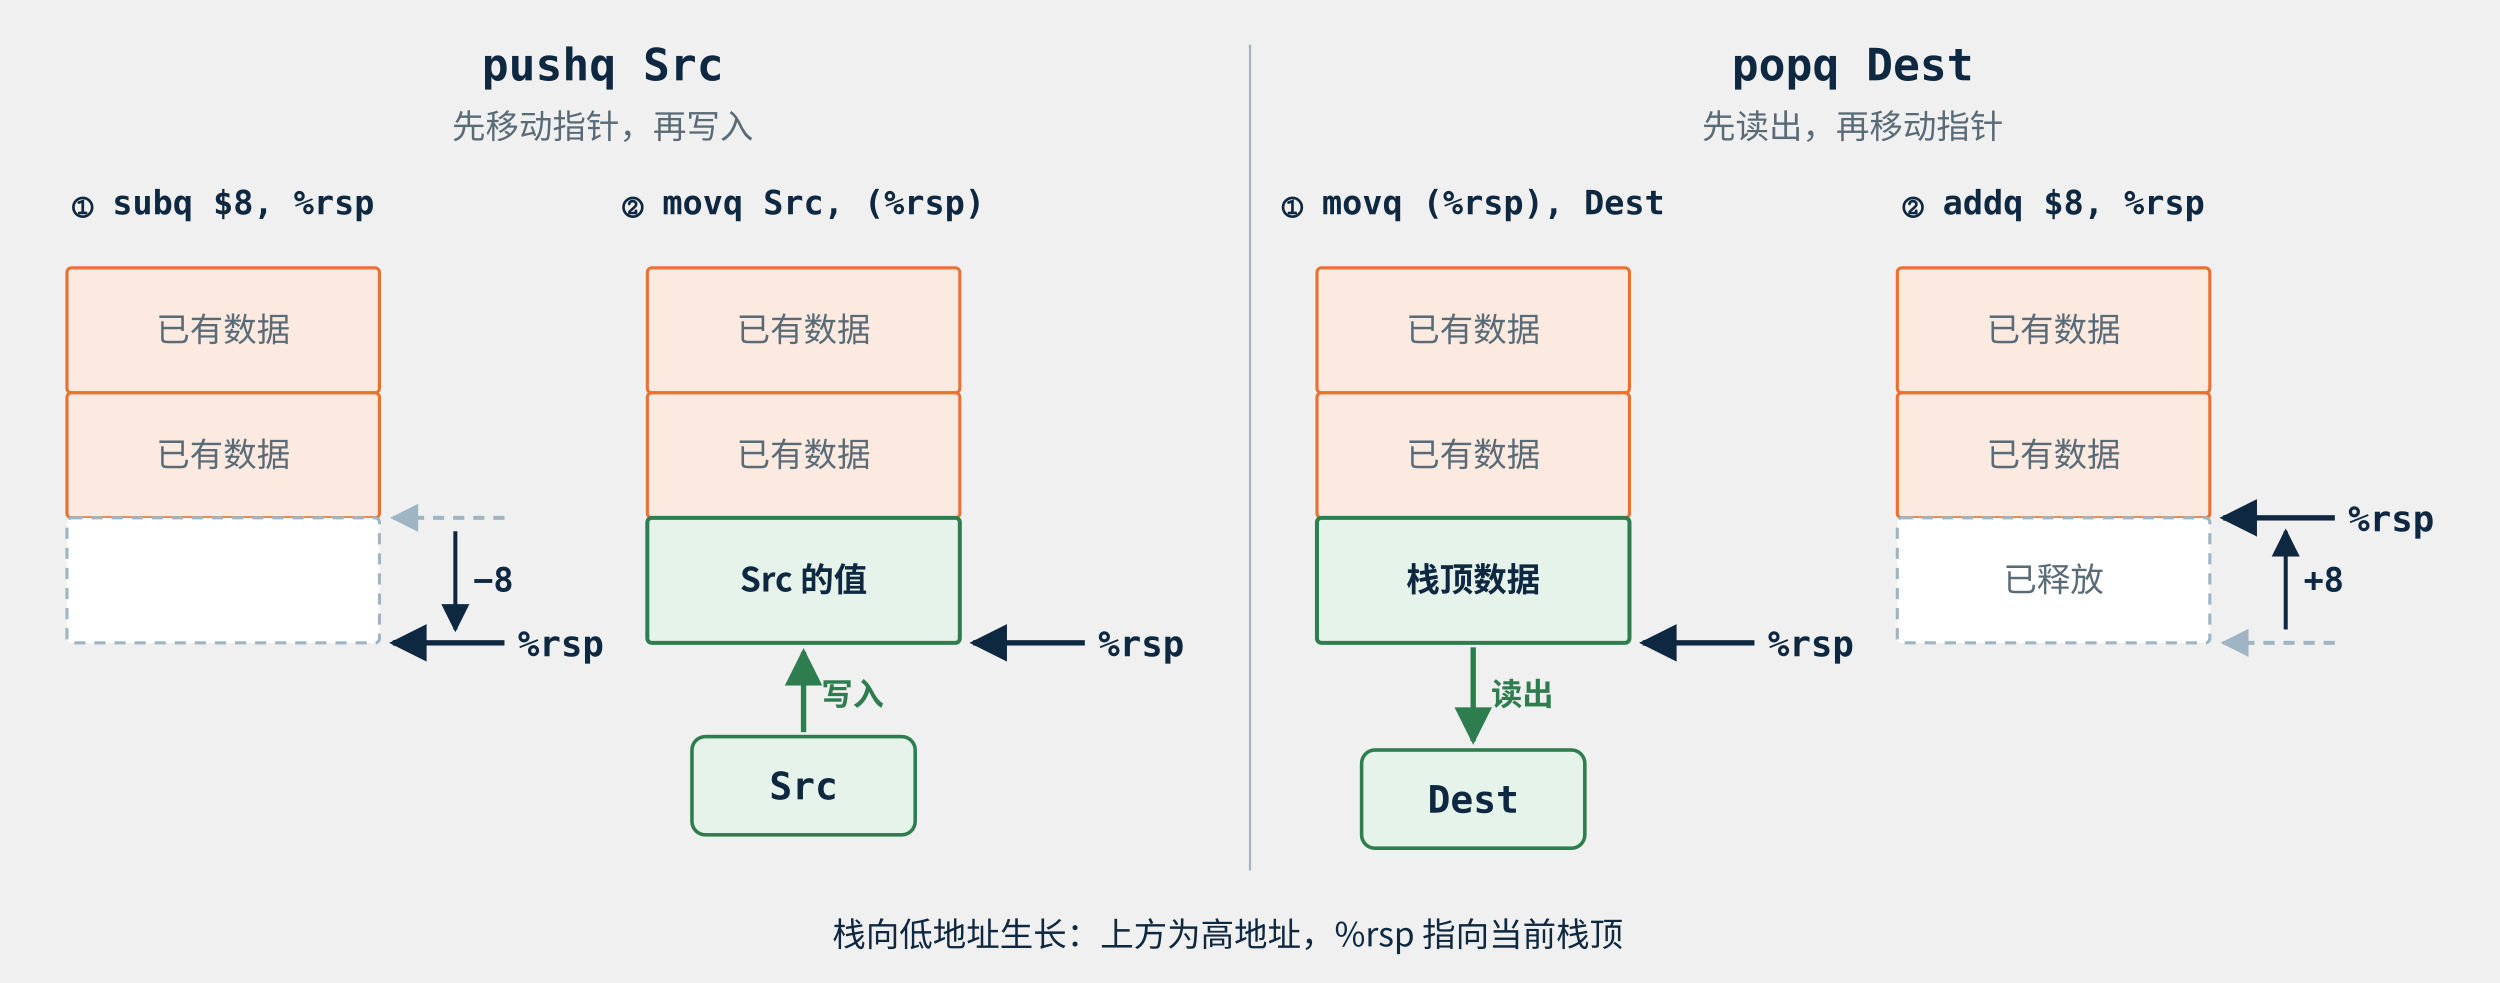
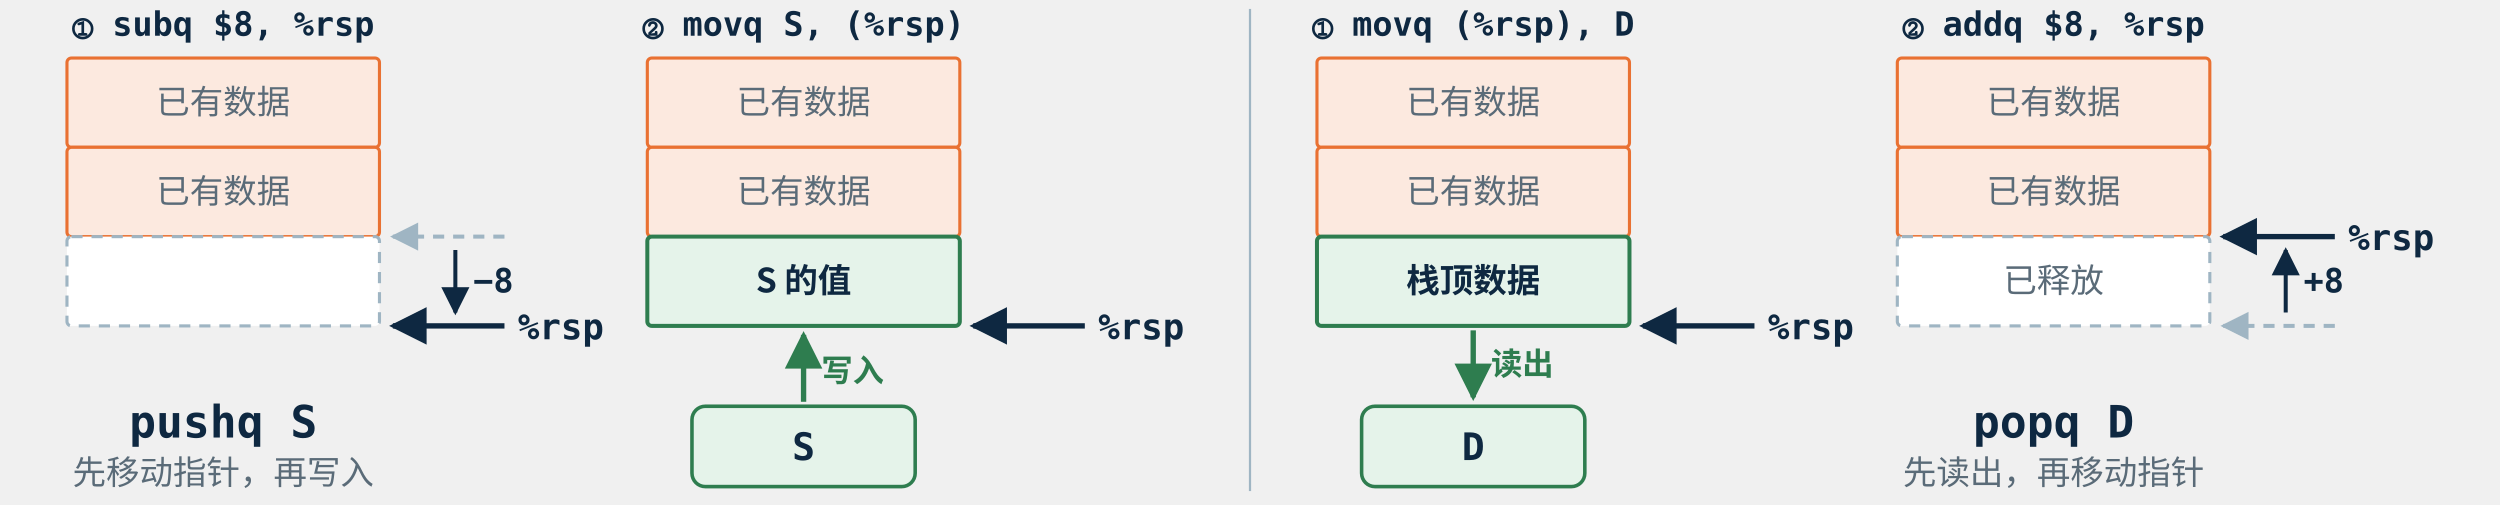
- <svg xmlns="http://www.w3.org/2000/svg" viewBox="10 0 1120 440" width="1120" height="440">
+ <svg xmlns="http://www.w3.org/2000/svg" viewBox="10 0 1120 226" width="1120" height="226">
  <defs>
    <marker id="ah-156082" viewBox="0 0 10 10" refX="9" refY="5" markerWidth="7" markerHeight="7" orient="auto-start-reverse">
      <path d="M0,0 L10,5 L0,10 z" fill="#156082" />
    </marker>
    <marker id="ah-e97132" viewBox="0 0 10 10" refX="9" refY="5" markerWidth="7" markerHeight="7" orient="auto-start-reverse">
      <path d="M0,0 L10,5 L0,10 z" fill="#e97132" />
    </marker>
    <marker id="ah-0e2841" viewBox="0 0 10 10" refX="9" refY="5" markerWidth="7" markerHeight="7" orient="auto-start-reverse">
      <path d="M0,0 L10,5 L0,10 z" fill="#0e2841" />
    </marker>
    <marker id="ah-2e7d4f" viewBox="0 0 10 10" refX="9" refY="5" markerWidth="7" markerHeight="7" orient="auto-start-reverse">
      <path d="M0,0 L10,5 L0,10 z" fill="#2e7d4f" />
    </marker>
    <marker id="ah-c0392b" viewBox="0 0 10 10" refX="9" refY="5" markerWidth="7" markerHeight="7" orient="auto-start-reverse">
      <path d="M0,0 L10,5 L0,10 z" fill="#c0392b" />
    </marker>
    <marker id="ah-5a6b78" viewBox="0 0 10 10" refX="9" refY="5" markerWidth="7" markerHeight="7" orient="auto-start-reverse">
      <path d="M0,0 L10,5 L0,10 z" fill="#5a6b78" />
    </marker>
    <marker id="ah-9fb5c3" viewBox="0 0 10 10" refX="9" refY="5" markerWidth="7" markerHeight="7" orient="auto-start-reverse">
      <path d="M0,0 L10,5 L0,10 z" fill="#9fb5c3" />
    </marker>
  </defs>
-   <text x="280.0" y="36.0" font-family="SFMono-Regular, Menlo, DejaVu Sans Mono, Consolas, monospace" font-size="20" font-weight="bold" fill="#0e2841" text-anchor="middle">pushq Src</text>
-   <text x="280.0" y="62.0" font-family="PingFang SC, Noto Sans CJK SC, Source Han Sans SC, sans-serif" font-size="15" font-weight="normal" fill="#5a6b78" text-anchor="middle">先移动指针，再写入</text>
-   <text x="110.0" y="96.0" font-family="SFMono-Regular, Menlo, DejaVu Sans Mono, Consolas, monospace" font-size="15" font-weight="bold" fill="#0e2841" text-anchor="middle">① subq $8, %rsp</text>
-   <rect x="40.0" y="120.0" width="140.0" height="56.0" rx="2" fill="#fce9df" stroke="#e97132" stroke-width="1.4" />
-   <text x="110.0" y="153.0" font-family="PingFang SC, Noto Sans CJK SC, Source Han Sans SC, sans-serif" font-size="15" font-weight="normal" fill="#5a6b78" text-anchor="middle">已有数据</text>
-   <rect x="40.0" y="176.0" width="140.0" height="56.0" rx="2" fill="#fce9df" stroke="#e97132" stroke-width="1.4" />
-   <text x="110.0" y="209.0" font-family="PingFang SC, Noto Sans CJK SC, Source Han Sans SC, sans-serif" font-size="15" font-weight="normal" fill="#5a6b78" text-anchor="middle">已有数据</text>
-   <rect x="40.0" y="232.0" width="140.0" height="56.0" rx="2" fill="#ffffff" stroke="#9fb5c3" stroke-width="1.4" stroke-dasharray="5 4" />
-   <line x1="236.0" y1="232.0" x2="186.0" y2="232.0" stroke="#9fb5c3" stroke-width="1.8" stroke-dasharray="5 4" marker-end="url(#ah-9fb5c3)" />
-   <line x1="236.0" y1="288.0" x2="186.0" y2="288.0" stroke="#0e2841" stroke-width="2.4" marker-end="url(#ah-0e2841)" />
-   <text x="242.0" y="294.0" font-family="SFMono-Regular, Menlo, DejaVu Sans Mono, Consolas, monospace" font-size="16" font-weight="bold" fill="#0e2841" text-anchor="start">%rsp</text>
-   <line x1="214.0" y1="238.0" x2="214.0" y2="282.0" stroke="#0e2841" stroke-width="1.8" marker-end="url(#ah-0e2841)" />
-   <text x="222.0" y="265.0" font-family="SFMono-Regular, Menlo, DejaVu Sans Mono, Consolas, monospace" font-size="15" font-weight="bold" fill="#0e2841" text-anchor="start">−8</text>
-   <text x="370.0" y="96.0" font-family="SFMono-Regular, Menlo, DejaVu Sans Mono, Consolas, monospace" font-size="15" font-weight="bold" fill="#0e2841" text-anchor="middle">② movq Src, (%rsp)</text>
-   <rect x="300.0" y="120.0" width="140.0" height="56.0" rx="2" fill="#fce9df" stroke="#e97132" stroke-width="1.4" />
-   <text x="370.0" y="153.0" font-family="PingFang SC, Noto Sans CJK SC, Source Han Sans SC, sans-serif" font-size="15" font-weight="normal" fill="#5a6b78" text-anchor="middle">已有数据</text>
-   <rect x="300.0" y="176.0" width="140.0" height="56.0" rx="2" fill="#fce9df" stroke="#e97132" stroke-width="1.4" />
-   <text x="370.0" y="209.0" font-family="PingFang SC, Noto Sans CJK SC, Source Han Sans SC, sans-serif" font-size="15" font-weight="normal" fill="#5a6b78" text-anchor="middle">已有数据</text>
-   <rect x="300.0" y="232.0" width="140.0" height="56.0" rx="2" fill="#e5f3ea" stroke="#2e7d4f" stroke-width="1.8" />
-   <text x="370.0" y="265.0" font-family="PingFang SC, Noto Sans CJK SC, Source Han Sans SC, sans-serif" font-size="15" font-weight="bold" fill="#0e2841" text-anchor="middle">Src 的值</text>
-   <line x1="496.0" y1="288.0" x2="446.0" y2="288.0" stroke="#0e2841" stroke-width="2.4" marker-end="url(#ah-0e2841)" />
-   <text x="502.0" y="294.0" font-family="SFMono-Regular, Menlo, DejaVu Sans Mono, Consolas, monospace" font-size="16" font-weight="bold" fill="#0e2841" text-anchor="start">%rsp</text>
-   <rect x="320.0" y="330.0" width="100.0" height="44.0" rx="6" fill="#e5f3ea" stroke="#2e7d4f" stroke-width="1.6" />
-   <text x="370.0" y="358.1" font-family="SFMono-Regular, Menlo, DejaVu Sans Mono, Consolas, monospace" font-size="17" font-weight="bold" fill="#0e2841" text-anchor="middle">Src</text>
-   <line x1="370.0" y1="328.0" x2="370.0" y2="292.0" stroke="#2e7d4f" stroke-width="2.4" marker-end="url(#ah-2e7d4f)" />
-   <text x="378.0" y="316.0" font-family="PingFang SC, Noto Sans CJK SC, Source Han Sans SC, sans-serif" font-size="14" font-weight="bold" fill="#2e7d4f" text-anchor="start">写入</text>
-   <text x="840.0" y="36.0" font-family="SFMono-Regular, Menlo, DejaVu Sans Mono, Consolas, monospace" font-size="20" font-weight="bold" fill="#0e2841" text-anchor="middle">popq Dest</text>
-   <text x="840.0" y="62.0" font-family="PingFang SC, Noto Sans CJK SC, Source Han Sans SC, sans-serif" font-size="15" font-weight="normal" fill="#5a6b78" text-anchor="middle">先读出，再移动指针</text>
-   <text x="670.0" y="96.0" font-family="SFMono-Regular, Menlo, DejaVu Sans Mono, Consolas, monospace" font-size="15" font-weight="bold" fill="#0e2841" text-anchor="middle">① movq (%rsp), Dest</text>
-   <rect x="600.0" y="120.0" width="140.0" height="56.0" rx="2" fill="#fce9df" stroke="#e97132" stroke-width="1.4" />
-   <text x="670.0" y="153.0" font-family="PingFang SC, Noto Sans CJK SC, Source Han Sans SC, sans-serif" font-size="15" font-weight="normal" fill="#5a6b78" text-anchor="middle">已有数据</text>
-   <rect x="600.0" y="176.0" width="140.0" height="56.0" rx="2" fill="#fce9df" stroke="#e97132" stroke-width="1.4" />
-   <text x="670.0" y="209.0" font-family="PingFang SC, Noto Sans CJK SC, Source Han Sans SC, sans-serif" font-size="15" font-weight="normal" fill="#5a6b78" text-anchor="middle">已有数据</text>
-   <rect x="600.0" y="232.0" width="140.0" height="56.0" rx="2" fill="#e5f3ea" stroke="#2e7d4f" stroke-width="1.8" />
-   <text x="670.0" y="265.0" font-family="PingFang SC, Noto Sans CJK SC, Source Han Sans SC, sans-serif" font-size="15" font-weight="bold" fill="#0e2841" text-anchor="middle">栈顶数据</text>
-   <line x1="796.0" y1="288.0" x2="746.0" y2="288.0" stroke="#0e2841" stroke-width="2.4" marker-end="url(#ah-0e2841)" />
-   <text x="802.0" y="294.0" font-family="SFMono-Regular, Menlo, DejaVu Sans Mono, Consolas, monospace" font-size="16" font-weight="bold" fill="#0e2841" text-anchor="start">%rsp</text>
-   <rect x="620.0" y="336.0" width="100.0" height="44.0" rx="6" fill="#e5f3ea" stroke="#2e7d4f" stroke-width="1.6" />
-   <text x="670.0" y="364.1" font-family="SFMono-Regular, Menlo, DejaVu Sans Mono, Consolas, monospace" font-size="17" font-weight="bold" fill="#0e2841" text-anchor="middle">Dest</text>
-   <line x1="670.0" y1="290.0" x2="670.0" y2="332.0" stroke="#2e7d4f" stroke-width="2.4" marker-end="url(#ah-2e7d4f)" />
-   <text x="678.0" y="316.0" font-family="PingFang SC, Noto Sans CJK SC, Source Han Sans SC, sans-serif" font-size="14" font-weight="bold" fill="#2e7d4f" text-anchor="start">读出</text>
-   <text x="930.0" y="96.0" font-family="SFMono-Regular, Menlo, DejaVu Sans Mono, Consolas, monospace" font-size="15" font-weight="bold" fill="#0e2841" text-anchor="middle">② addq $8, %rsp</text>
-   <rect x="860.0" y="120.0" width="140.0" height="56.0" rx="2" fill="#fce9df" stroke="#e97132" stroke-width="1.4" />
-   <text x="930.0" y="153.0" font-family="PingFang SC, Noto Sans CJK SC, Source Han Sans SC, sans-serif" font-size="15" font-weight="normal" fill="#5a6b78" text-anchor="middle">已有数据</text>
-   <rect x="860.0" y="176.0" width="140.0" height="56.0" rx="2" fill="#fce9df" stroke="#e97132" stroke-width="1.4" />
-   <text x="930.0" y="209.0" font-family="PingFang SC, Noto Sans CJK SC, Source Han Sans SC, sans-serif" font-size="15" font-weight="normal" fill="#5a6b78" text-anchor="middle">已有数据</text>
-   <rect x="860.0" y="232.0" width="140.0" height="56.0" rx="2" fill="#ffffff" stroke="#9fb5c3" stroke-width="1.4" stroke-dasharray="5 4" />
-   <line x1="1056.0" y1="288.0" x2="1006.0" y2="288.0" stroke="#9fb5c3" stroke-width="1.8" stroke-dasharray="5 4" marker-end="url(#ah-9fb5c3)" />
-   <line x1="1056.0" y1="232.0" x2="1006.0" y2="232.0" stroke="#0e2841" stroke-width="2.4" marker-end="url(#ah-0e2841)" />
-   <text x="1062.0" y="238.0" font-family="SFMono-Regular, Menlo, DejaVu Sans Mono, Consolas, monospace" font-size="16" font-weight="bold" fill="#0e2841" text-anchor="start">%rsp</text>
-   <line x1="1034.0" y1="282.0" x2="1034.0" y2="238.0" stroke="#0e2841" stroke-width="1.8" marker-end="url(#ah-0e2841)" />
-   <text x="1042.0" y="265.0" font-family="SFMono-Regular, Menlo, DejaVu Sans Mono, Consolas, monospace" font-size="15" font-weight="bold" fill="#0e2841" text-anchor="start">+8</text>
-   <text x="930.0" y="265.0" font-family="PingFang SC, Noto Sans CJK SC, Source Han Sans SC, sans-serif" font-size="15" font-weight="normal" fill="#5a6b78" text-anchor="middle">已释放</text>
-   <line x1="570.0" y1="20.0" x2="570.0" y2="390.0" stroke="#9fb5c3" stroke-width="1" />
-   <text x="560.0" y="424.0" font-family="PingFang SC, Noto Sans CJK SC, Source Han Sans SC, sans-serif" font-size="15" font-weight="normal" fill="#0e2841" text-anchor="middle">栈向低地址生长：上方为高地址，%rsp 指向当前栈顶</text>
+   <text x="110.0" y="196.0" font-family="SFMono-Regular, Menlo, DejaVu Sans Mono, Consolas, monospace" font-size="20" font-weight="bold" fill="#0e2841" text-anchor="middle">pushq S</text>
+   <text x="110.0" y="217.0" font-family="PingFang SC, Noto Sans CJK SC, Source Han Sans SC, sans-serif" font-size="15" font-weight="normal" fill="#5a6b78" text-anchor="middle">先移动指针，再写入</text>
+   <text x="110.0" y="16.0" font-family="SFMono-Regular, Menlo, DejaVu Sans Mono, Consolas, monospace" font-size="15" font-weight="bold" fill="#0e2841" text-anchor="middle">① subq $8, %rsp</text>
+   <rect x="40.0" y="26.0" width="140.0" height="40.0" rx="2" fill="#fce9df" stroke="#e97132" stroke-width="1.4" />
+   <text x="110.0" y="51.0" font-family="PingFang SC, Noto Sans CJK SC, Source Han Sans SC, sans-serif" font-size="15" font-weight="normal" fill="#5a6b78" text-anchor="middle">已有数据</text>
+   <rect x="40.0" y="66.0" width="140.0" height="40.0" rx="2" fill="#fce9df" stroke="#e97132" stroke-width="1.4" />
+   <text x="110.0" y="91.0" font-family="PingFang SC, Noto Sans CJK SC, Source Han Sans SC, sans-serif" font-size="15" font-weight="normal" fill="#5a6b78" text-anchor="middle">已有数据</text>
+   <rect x="40.0" y="106.0" width="140.0" height="40.0" rx="2" fill="#ffffff" stroke="#9fb5c3" stroke-width="1.4" stroke-dasharray="5 4" />
+   <line x1="236.0" y1="106.0" x2="186.0" y2="106.0" stroke="#9fb5c3" stroke-width="1.8" stroke-dasharray="5 4" marker-end="url(#ah-9fb5c3)" />
+   <line x1="236.0" y1="146.0" x2="186.0" y2="146.0" stroke="#0e2841" stroke-width="2.4" marker-end="url(#ah-0e2841)" />
+   <text x="242.0" y="152.0" font-family="SFMono-Regular, Menlo, DejaVu Sans Mono, Consolas, monospace" font-size="16" font-weight="bold" fill="#0e2841" text-anchor="start">%rsp</text>
+   <line x1="214.0" y1="112.0" x2="214.0" y2="140.0" stroke="#0e2841" stroke-width="1.8" marker-end="url(#ah-0e2841)" />
+   <text x="222.0" y="131.0" font-family="SFMono-Regular, Menlo, DejaVu Sans Mono, Consolas, monospace" font-size="15" font-weight="bold" fill="#0e2841" text-anchor="start">−8</text>
+   <text x="370.0" y="16.0" font-family="SFMono-Regular, Menlo, DejaVu Sans Mono, Consolas, monospace" font-size="15" font-weight="bold" fill="#0e2841" text-anchor="middle">② movq S, (%rsp)</text>
+   <rect x="300.0" y="26.0" width="140.0" height="40.0" rx="2" fill="#fce9df" stroke="#e97132" stroke-width="1.4" />
+   <text x="370.0" y="51.0" font-family="PingFang SC, Noto Sans CJK SC, Source Han Sans SC, sans-serif" font-size="15" font-weight="normal" fill="#5a6b78" text-anchor="middle">已有数据</text>
+   <rect x="300.0" y="66.0" width="140.0" height="40.0" rx="2" fill="#fce9df" stroke="#e97132" stroke-width="1.4" />
+   <text x="370.0" y="91.0" font-family="PingFang SC, Noto Sans CJK SC, Source Han Sans SC, sans-serif" font-size="15" font-weight="normal" fill="#5a6b78" text-anchor="middle">已有数据</text>
+   <rect x="300.0" y="106.0" width="140.0" height="40.0" rx="2" fill="#e5f3ea" stroke="#2e7d4f" stroke-width="1.8" />
+   <text x="370.0" y="131.0" font-family="PingFang SC, Noto Sans CJK SC, Source Han Sans SC, sans-serif" font-size="15" font-weight="bold" fill="#0e2841" text-anchor="middle">S 的值</text>
+   <line x1="496.0" y1="146.0" x2="446.0" y2="146.0" stroke="#0e2841" stroke-width="2.4" marker-end="url(#ah-0e2841)" />
+   <text x="502.0" y="152.0" font-family="SFMono-Regular, Menlo, DejaVu Sans Mono, Consolas, monospace" font-size="16" font-weight="bold" fill="#0e2841" text-anchor="start">%rsp</text>
+   <rect x="320.0" y="182.0" width="100.0" height="36.0" rx="6" fill="#e5f3ea" stroke="#2e7d4f" stroke-width="1.6" />
+   <text x="370.0" y="206.1" font-family="SFMono-Regular, Menlo, DejaVu Sans Mono, Consolas, monospace" font-size="17" font-weight="bold" fill="#0e2841" text-anchor="middle">S</text>
+   <line x1="370.0" y1="180.0" x2="370.0" y2="150.0" stroke="#2e7d4f" stroke-width="2.4" marker-end="url(#ah-2e7d4f)" />
+   <text x="378.0" y="171.0" font-family="PingFang SC, Noto Sans CJK SC, Source Han Sans SC, sans-serif" font-size="14" font-weight="bold" fill="#2e7d4f" text-anchor="start">写入</text>
+   <text x="930.0" y="196.0" font-family="SFMono-Regular, Menlo, DejaVu Sans Mono, Consolas, monospace" font-size="20" font-weight="bold" fill="#0e2841" text-anchor="middle">popq D</text>
+   <text x="930.0" y="217.0" font-family="PingFang SC, Noto Sans CJK SC, Source Han Sans SC, sans-serif" font-size="15" font-weight="normal" fill="#5a6b78" text-anchor="middle">先读出，再移动指针</text>
+   <text x="670.0" y="16.0" font-family="SFMono-Regular, Menlo, DejaVu Sans Mono, Consolas, monospace" font-size="15" font-weight="bold" fill="#0e2841" text-anchor="middle">① movq (%rsp), D</text>
+   <rect x="600.0" y="26.0" width="140.0" height="40.0" rx="2" fill="#fce9df" stroke="#e97132" stroke-width="1.4" />
+   <text x="670.0" y="51.0" font-family="PingFang SC, Noto Sans CJK SC, Source Han Sans SC, sans-serif" font-size="15" font-weight="normal" fill="#5a6b78" text-anchor="middle">已有数据</text>
+   <rect x="600.0" y="66.0" width="140.0" height="40.0" rx="2" fill="#fce9df" stroke="#e97132" stroke-width="1.4" />
+   <text x="670.0" y="91.0" font-family="PingFang SC, Noto Sans CJK SC, Source Han Sans SC, sans-serif" font-size="15" font-weight="normal" fill="#5a6b78" text-anchor="middle">已有数据</text>
+   <rect x="600.0" y="106.0" width="140.0" height="40.0" rx="2" fill="#e5f3ea" stroke="#2e7d4f" stroke-width="1.8" />
+   <text x="670.0" y="131.0" font-family="PingFang SC, Noto Sans CJK SC, Source Han Sans SC, sans-serif" font-size="15" font-weight="bold" fill="#0e2841" text-anchor="middle">栈顶数据</text>
+   <line x1="796.0" y1="146.0" x2="746.0" y2="146.0" stroke="#0e2841" stroke-width="2.4" marker-end="url(#ah-0e2841)" />
+   <text x="802.0" y="152.0" font-family="SFMono-Regular, Menlo, DejaVu Sans Mono, Consolas, monospace" font-size="16" font-weight="bold" fill="#0e2841" text-anchor="start">%rsp</text>
+   <rect x="620.0" y="182.0" width="100.0" height="36.0" rx="6" fill="#e5f3ea" stroke="#2e7d4f" stroke-width="1.6" />
+   <text x="670.0" y="206.1" font-family="SFMono-Regular, Menlo, DejaVu Sans Mono, Consolas, monospace" font-size="17" font-weight="bold" fill="#0e2841" text-anchor="middle">D</text>
+   <line x1="670.0" y1="148.0" x2="670.0" y2="178.0" stroke="#2e7d4f" stroke-width="2.4" marker-end="url(#ah-2e7d4f)" />
+   <text x="678.0" y="168.0" font-family="PingFang SC, Noto Sans CJK SC, Source Han Sans SC, sans-serif" font-size="14" font-weight="bold" fill="#2e7d4f" text-anchor="start">读出</text>
+   <text x="930.0" y="16.0" font-family="SFMono-Regular, Menlo, DejaVu Sans Mono, Consolas, monospace" font-size="15" font-weight="bold" fill="#0e2841" text-anchor="middle">② addq $8, %rsp</text>
+   <rect x="860.0" y="26.0" width="140.0" height="40.0" rx="2" fill="#fce9df" stroke="#e97132" stroke-width="1.4" />
+   <text x="930.0" y="51.0" font-family="PingFang SC, Noto Sans CJK SC, Source Han Sans SC, sans-serif" font-size="15" font-weight="normal" fill="#5a6b78" text-anchor="middle">已有数据</text>
+   <rect x="860.0" y="66.0" width="140.0" height="40.0" rx="2" fill="#fce9df" stroke="#e97132" stroke-width="1.4" />
+   <text x="930.0" y="91.0" font-family="PingFang SC, Noto Sans CJK SC, Source Han Sans SC, sans-serif" font-size="15" font-weight="normal" fill="#5a6b78" text-anchor="middle">已有数据</text>
+   <rect x="860.0" y="106.0" width="140.0" height="40.0" rx="2" fill="#ffffff" stroke="#9fb5c3" stroke-width="1.4" stroke-dasharray="5 4" />
+   <line x1="1056.0" y1="146.0" x2="1006.0" y2="146.0" stroke="#9fb5c3" stroke-width="1.8" stroke-dasharray="5 4" marker-end="url(#ah-9fb5c3)" />
+   <line x1="1056.0" y1="106.0" x2="1006.0" y2="106.0" stroke="#0e2841" stroke-width="2.4" marker-end="url(#ah-0e2841)" />
+   <text x="1062.0" y="112.0" font-family="SFMono-Regular, Menlo, DejaVu Sans Mono, Consolas, monospace" font-size="16" font-weight="bold" fill="#0e2841" text-anchor="start">%rsp</text>
+   <line x1="1034.0" y1="140.0" x2="1034.0" y2="112.0" stroke="#0e2841" stroke-width="1.8" marker-end="url(#ah-0e2841)" />
+   <text x="1042.0" y="131.0" font-family="SFMono-Regular, Menlo, DejaVu Sans Mono, Consolas, monospace" font-size="15" font-weight="bold" fill="#0e2841" text-anchor="start">+8</text>
+   <text x="930.0" y="131.0" font-family="PingFang SC, Noto Sans CJK SC, Source Han Sans SC, sans-serif" font-size="15" font-weight="normal" fill="#5a6b78" text-anchor="middle">已释放</text>
+   <line x1="570.0" y1="4.0" x2="570.0" y2="220.0" stroke="#9fb5c3" stroke-width="1" />
</svg>
